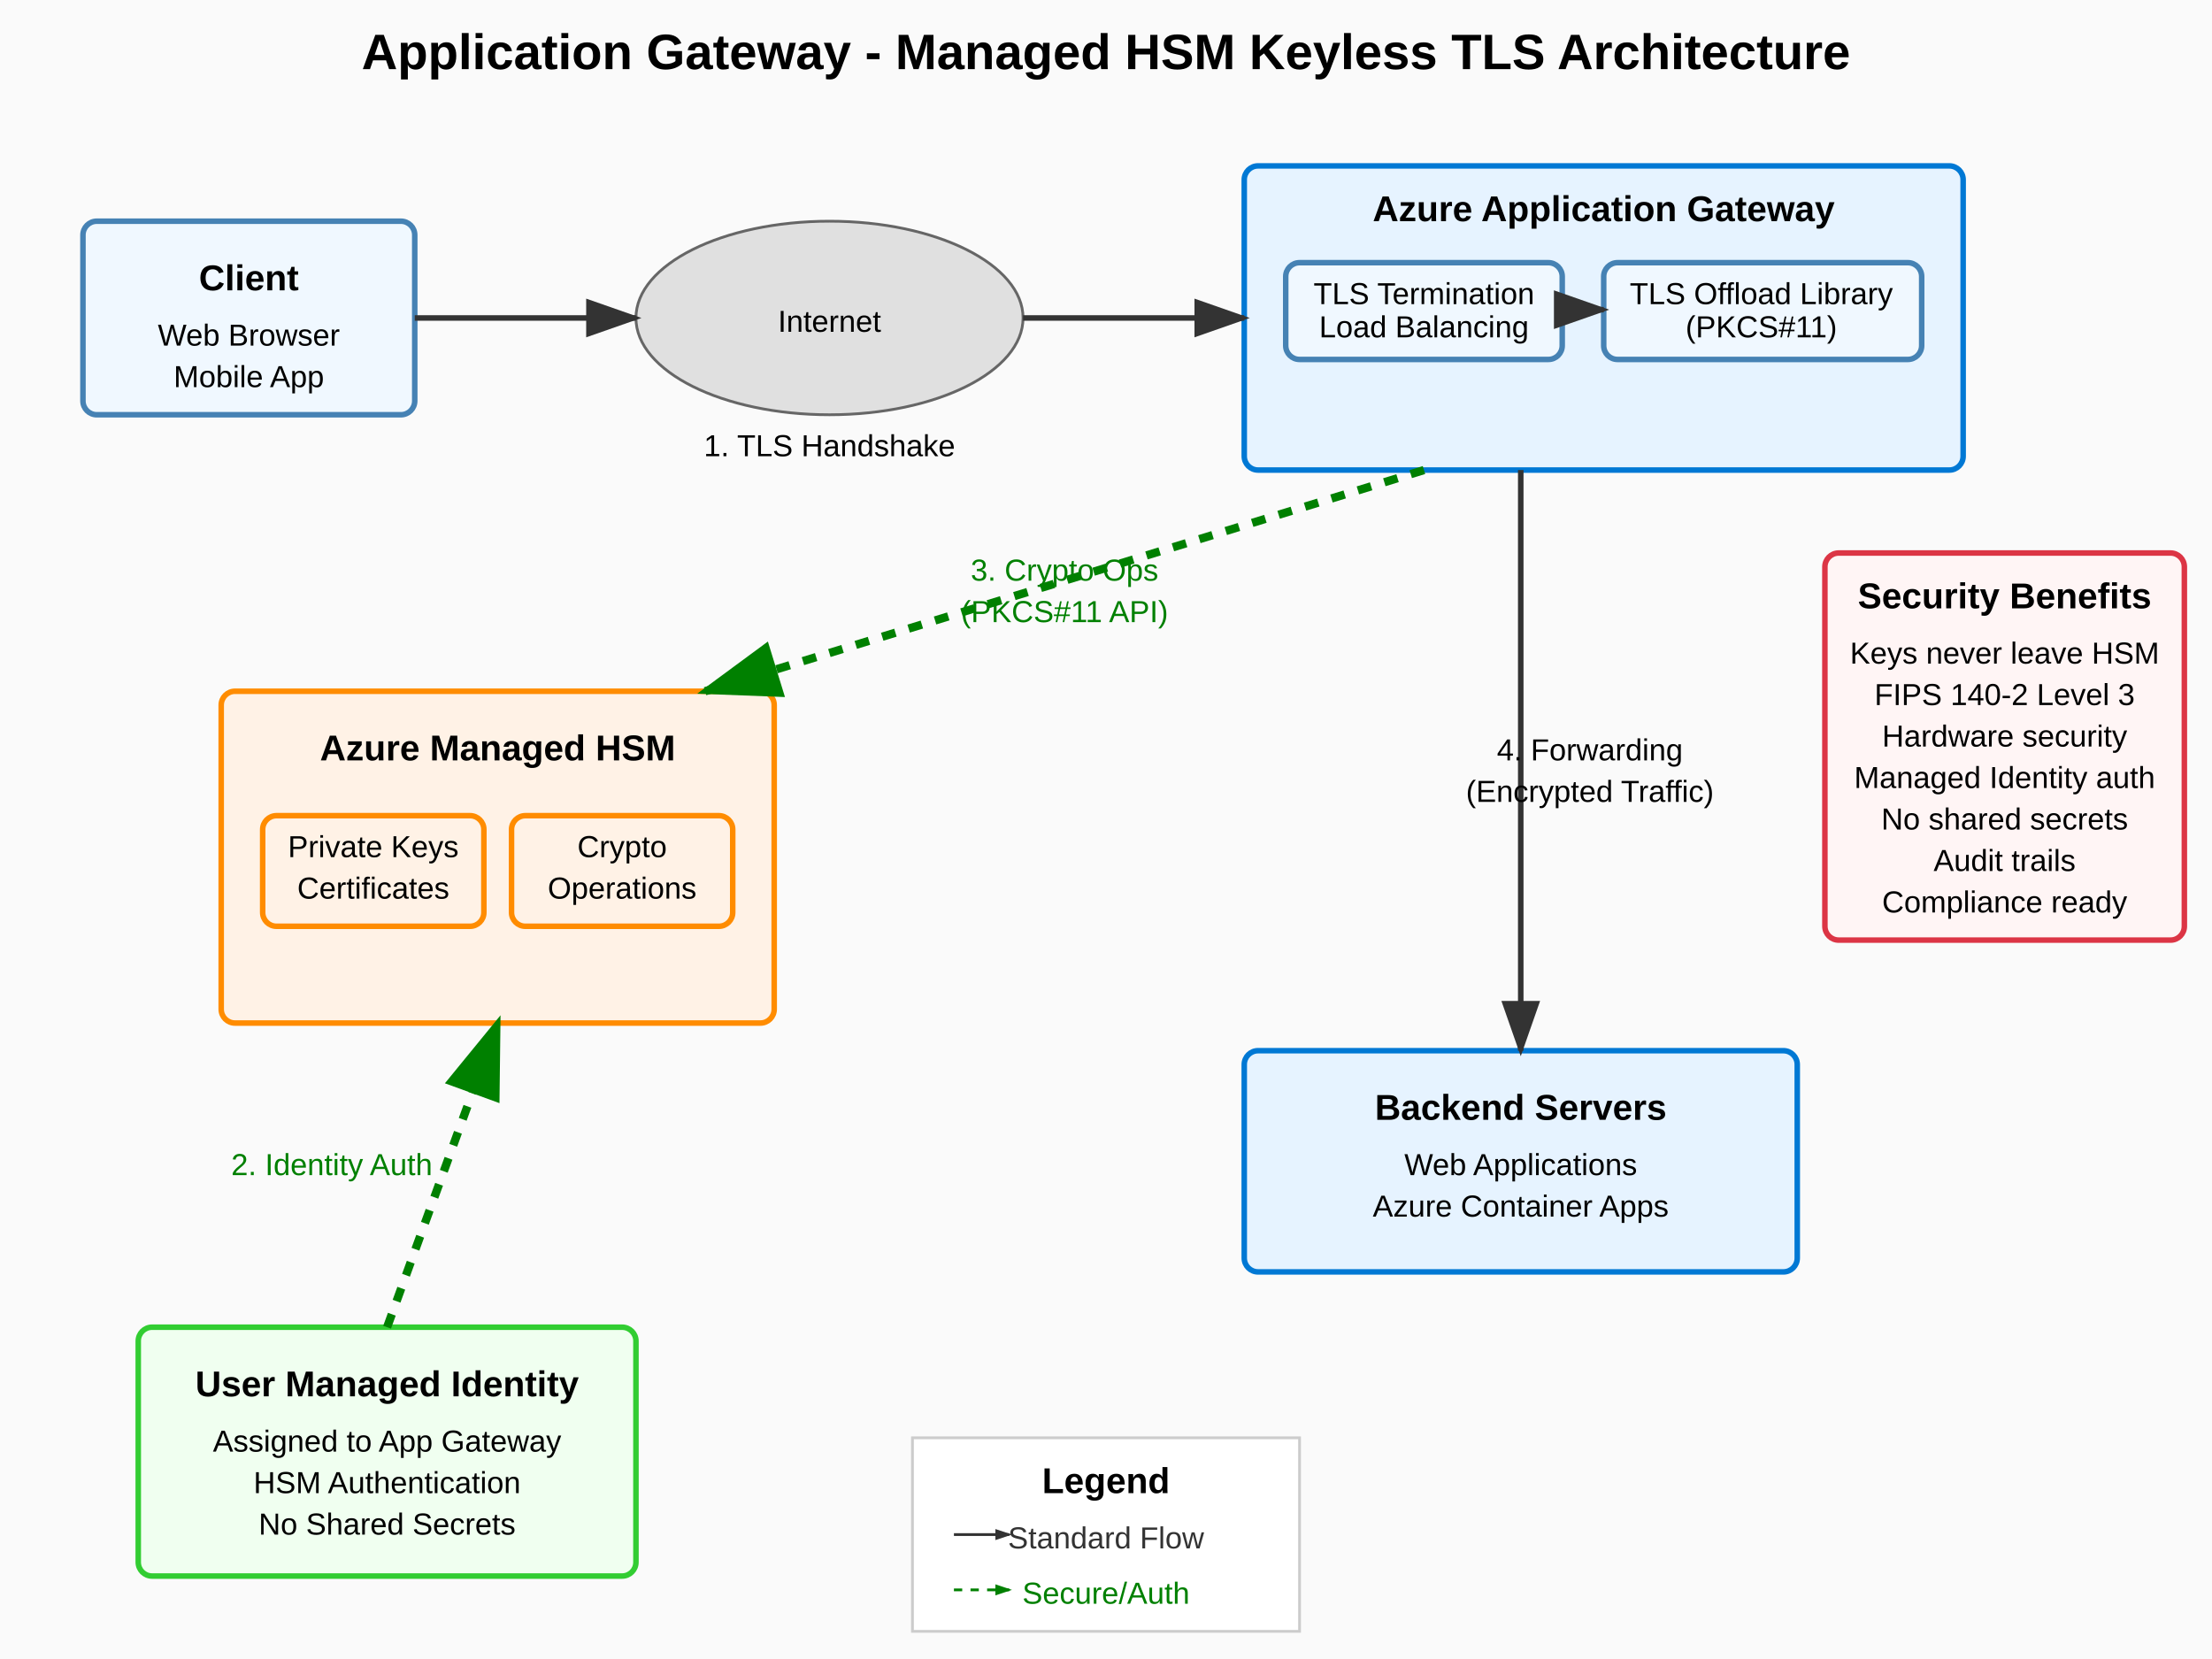
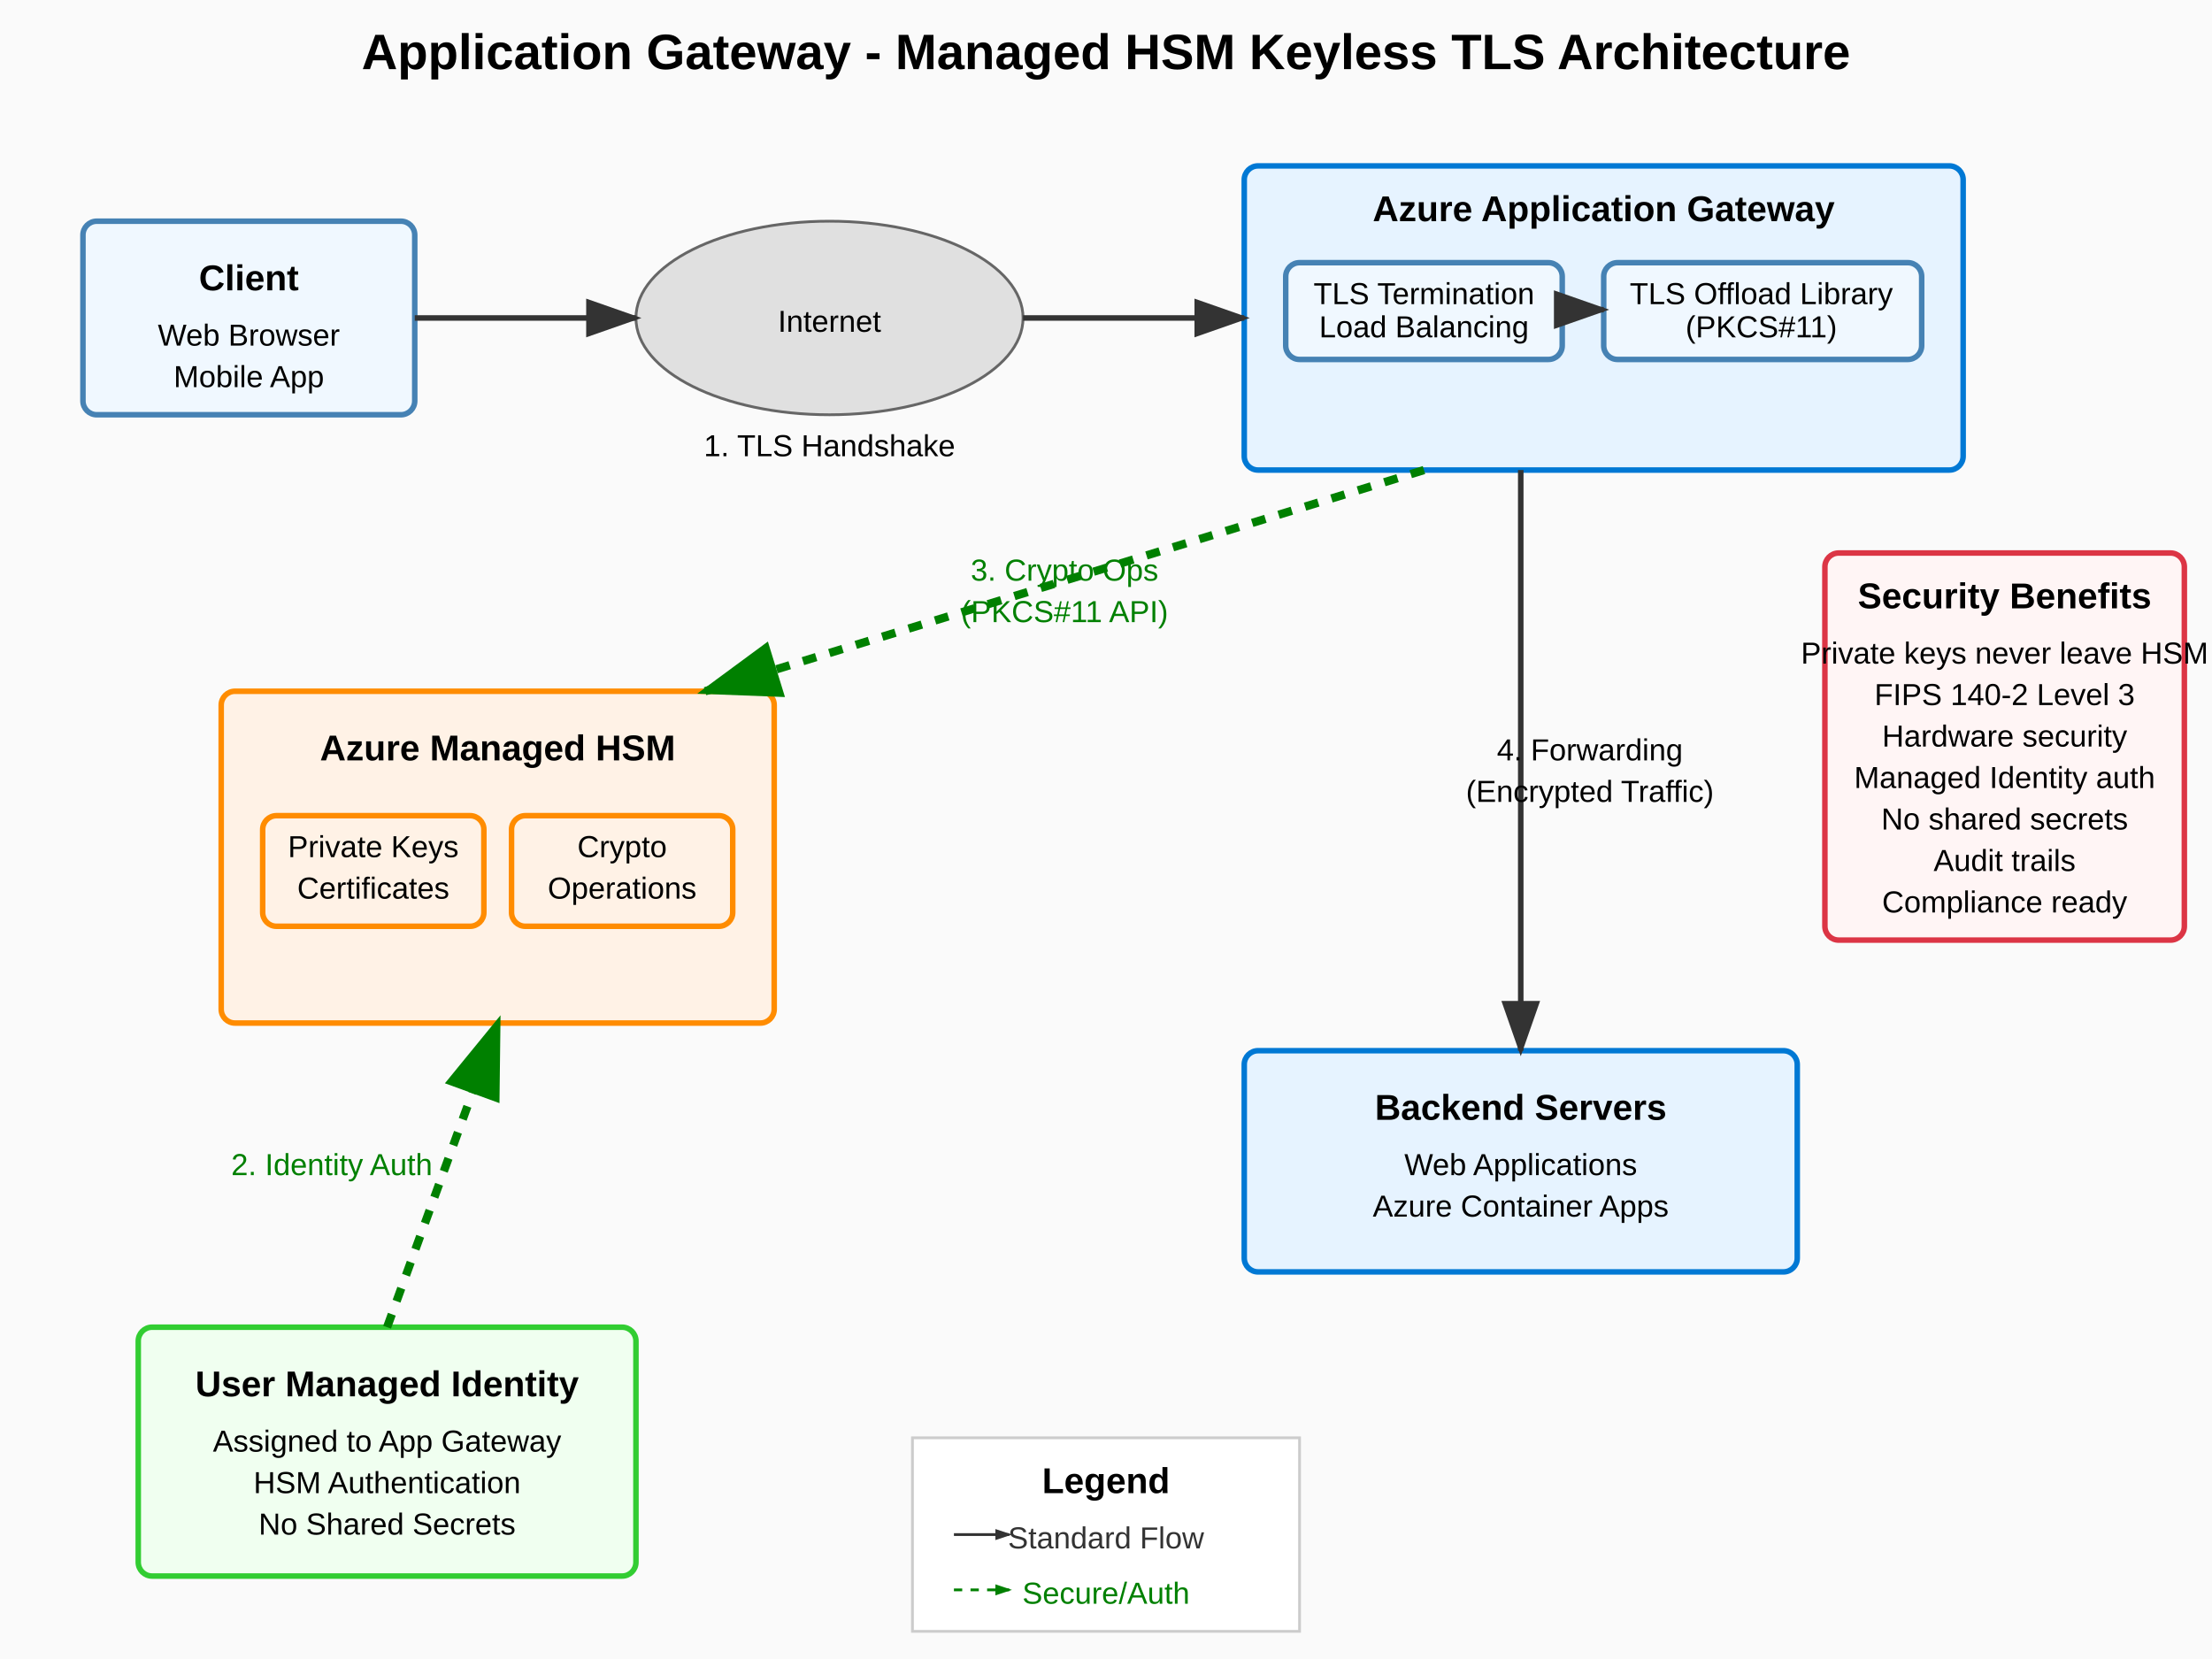
<svg xmlns="http://www.w3.org/2000/svg" width="800" height="600">
  <defs>
    <style>
      .box { fill: #f0f8ff; stroke: #4682b4; stroke-width: 2; rx: 5; }
      .azure-box { fill: #e6f3ff; stroke: #0078d4; stroke-width: 2; rx: 5; }
      .hsm-box { fill: #fff2e6; stroke: #ff8c00; stroke-width: 2; rx: 5; }
      .identity-box { fill: #f0fff0; stroke: #32cd32; stroke-width: 2; rx: 5; }
      .benefits-box { fill: #fff5f5; stroke: #dc3545; stroke-width: 2; rx: 5; }
      .features-box { fill: #f8f9fa; stroke: #6c757d; stroke-width: 2; rx: 5; }
      .text { font-family: Arial, sans-serif; font-size: 11px; text-anchor: middle; }
      .title { font-family: Arial, sans-serif; font-size: 13px; font-weight: bold; text-anchor: middle; }
      .main-title { font-family: Arial, sans-serif; font-size: 18px; font-weight: bold; text-anchor: middle; }
      .arrow { stroke: #333; stroke-width: 2; marker-end: url(#arrowhead); }
      .secure-arrow { stroke: #008000; stroke-width: 3; stroke-dasharray: 5,5; marker-end: url(#arrowhead-secure); }
      .legend-arrow { stroke: #333; stroke-width: 1; marker-end: url(#legend-arrowhead); }
      .legend-secure-arrow { stroke: #008000; stroke-width: 1; stroke-dasharray: 3,3; marker-end: url(#legend-arrowhead-secure); }
    </style>
    <marker id="arrowhead" markerWidth="10" markerHeight="7" refX="9" refY="3.5" orient="auto">
      <polygon points="0 0, 10 3.5, 0 7" fill="#333" />
    </marker>
    <marker id="arrowhead-secure" markerWidth="10" markerHeight="7" refX="9" refY="3.5" orient="auto">
      <polygon points="0 0, 10 3.5, 0 7" fill="#008000" />
    </marker>
    <marker id="legend-arrowhead" markerWidth="6" markerHeight="4" refX="5" refY="2" orient="auto">
      <polygon points="0 0, 6 2, 0 4" fill="#333" />
    </marker>
    <marker id="legend-arrowhead-secure" markerWidth="6" markerHeight="4" refX="5" refY="2" orient="auto">
      <polygon points="0 0, 6 2, 0 4" fill="#008000" />
    </marker>
  </defs>
  <rect x="0" y="0" width="800" height="600" fill="#fafafa" />
  <text x="400" y="25" class="main-title">Application Gateway - Managed HSM Keyless TLS Architecture</text>
  <rect x="30" y="80" width="120" height="70" class="box" />
  <text x="90" y="105" class="title">Client</text>
  <text x="90" y="125" class="text">Web Browser</text>
  <text x="90" y="140" class="text">Mobile App</text>
  <ellipse cx="300" cy="115" rx="70" ry="35" fill="#e0e0e0" stroke="#666" stroke-width="1" />
  <text x="300" y="120" class="text">Internet</text>
  <rect x="450" y="60" width="260" height="110" class="azure-box" />
  <text x="580" y="80" class="title">Azure Application Gateway</text>
  <rect x="465" y="95" width="100" height="35" class="box" />
  <text x="515" y="110" class="text">TLS Termination</text>
  <text x="515" y="122" class="text">Load Balancing</text>
  <rect x="580" y="95" width="115" height="35" class="box" />
  <text x="637" y="110" class="text">TLS Offload Library</text>
  <text x="637" y="122" class="text">(PKCS#11)</text>
  <rect x="80" y="250" width="200" height="120" class="hsm-box" />
  <text x="180" y="275" class="title">Azure Managed HSM</text>
  <rect x="95" y="295" width="80" height="40" class="hsm-box" />
  <text x="135" y="310" class="text">Private Keys</text>
  <text x="135" y="325" class="text">Certificates</text>
  <rect x="185" y="295" width="80" height="40" class="hsm-box" />
  <text x="225" y="310" class="text">Crypto</text>
  <text x="225" y="325" class="text">Operations</text>
  <rect x="450" y="380" width="200" height="80" class="azure-box" />
  <text x="550" y="405" class="title">Backend Servers</text>
  <text x="550" y="425" class="text">Web Applications</text>
  <text x="550" y="440" class="text">Azure Container Apps</text>
  <rect x="50" y="480" width="180" height="90" class="identity-box" />
  <text x="140" y="505" class="title">User Managed Identity</text>
  <text x="140" y="525" class="text">Assigned to App Gateway</text>
  <text x="140" y="540" class="text">HSM Authentication</text>
  <text x="140" y="555" class="text">No Shared Secrets</text>
  <line x1="150" y1="115" x2="230" y2="115" class="arrow" />
  <text x="300" y="165" class="text">1. TLS Handshake</text>
  <line x1="370" y1="115" x2="450" y2="115" class="arrow" />
  <line x1="565" y1="112" x2="580" y2="112" class="arrow" />
  <line x1="515" y1="170" x2="255" y2="250" class="secure-arrow" />
  <text x="385" y="210" class="text" fill="#008000">3. Crypto Ops</text>
  <text x="385" y="225" class="text" fill="#008000">(PKCS#11 API)</text>
  <line x1="140" y1="480" x2="180" y2="370" class="secure-arrow" />
  <text x="120" y="425" class="text" fill="#008000">2. Identity Auth</text>
  <line x1="550" y1="170" x2="550" y2="380" class="arrow" />
  <text x="575" y="275" class="text">4. Forwarding</text>
  <text x="575" y="290" class="text">(Encrypted Traffic)</text>
  <rect x="660" y="200" width="130" height="140" class="benefits-box" />
  <text x="725" y="220" class="title">Security Benefits</text>
-   <text x="725" y="240" class="text">Keys never leave HSM</text>
+   <text x="725" y="240" class="text">Private keys never leave HSM</text>
  <text x="725" y="255" class="text">FIPS 140-2 Level 3</text>
  <text x="725" y="270" class="text">Hardware security</text>
  <text x="725" y="285" class="text">Managed Identity auth</text>
  <text x="725" y="300" class="text">No shared secrets</text>
  <text x="725" y="315" class="text">Audit trails</text>
  <text x="725" y="330" class="text">Compliance ready</text>
  <rect x="330" y="520" width="140" height="70" fill="#ffffff" stroke="#ccc" stroke-width="1" />
  <text x="400" y="540" class="title">Legend</text>
  <line x1="345" y1="555" x2="365" y2="555" class="legend-arrow" />
  <text x="400" y="560" class="text" fill="#333">Standard Flow</text>
  <line x1="345" y1="575" x2="365" y2="575" class="legend-secure-arrow" />
  <text x="400" y="580" class="text" fill="#008000">Secure/Auth</text>
</svg>
